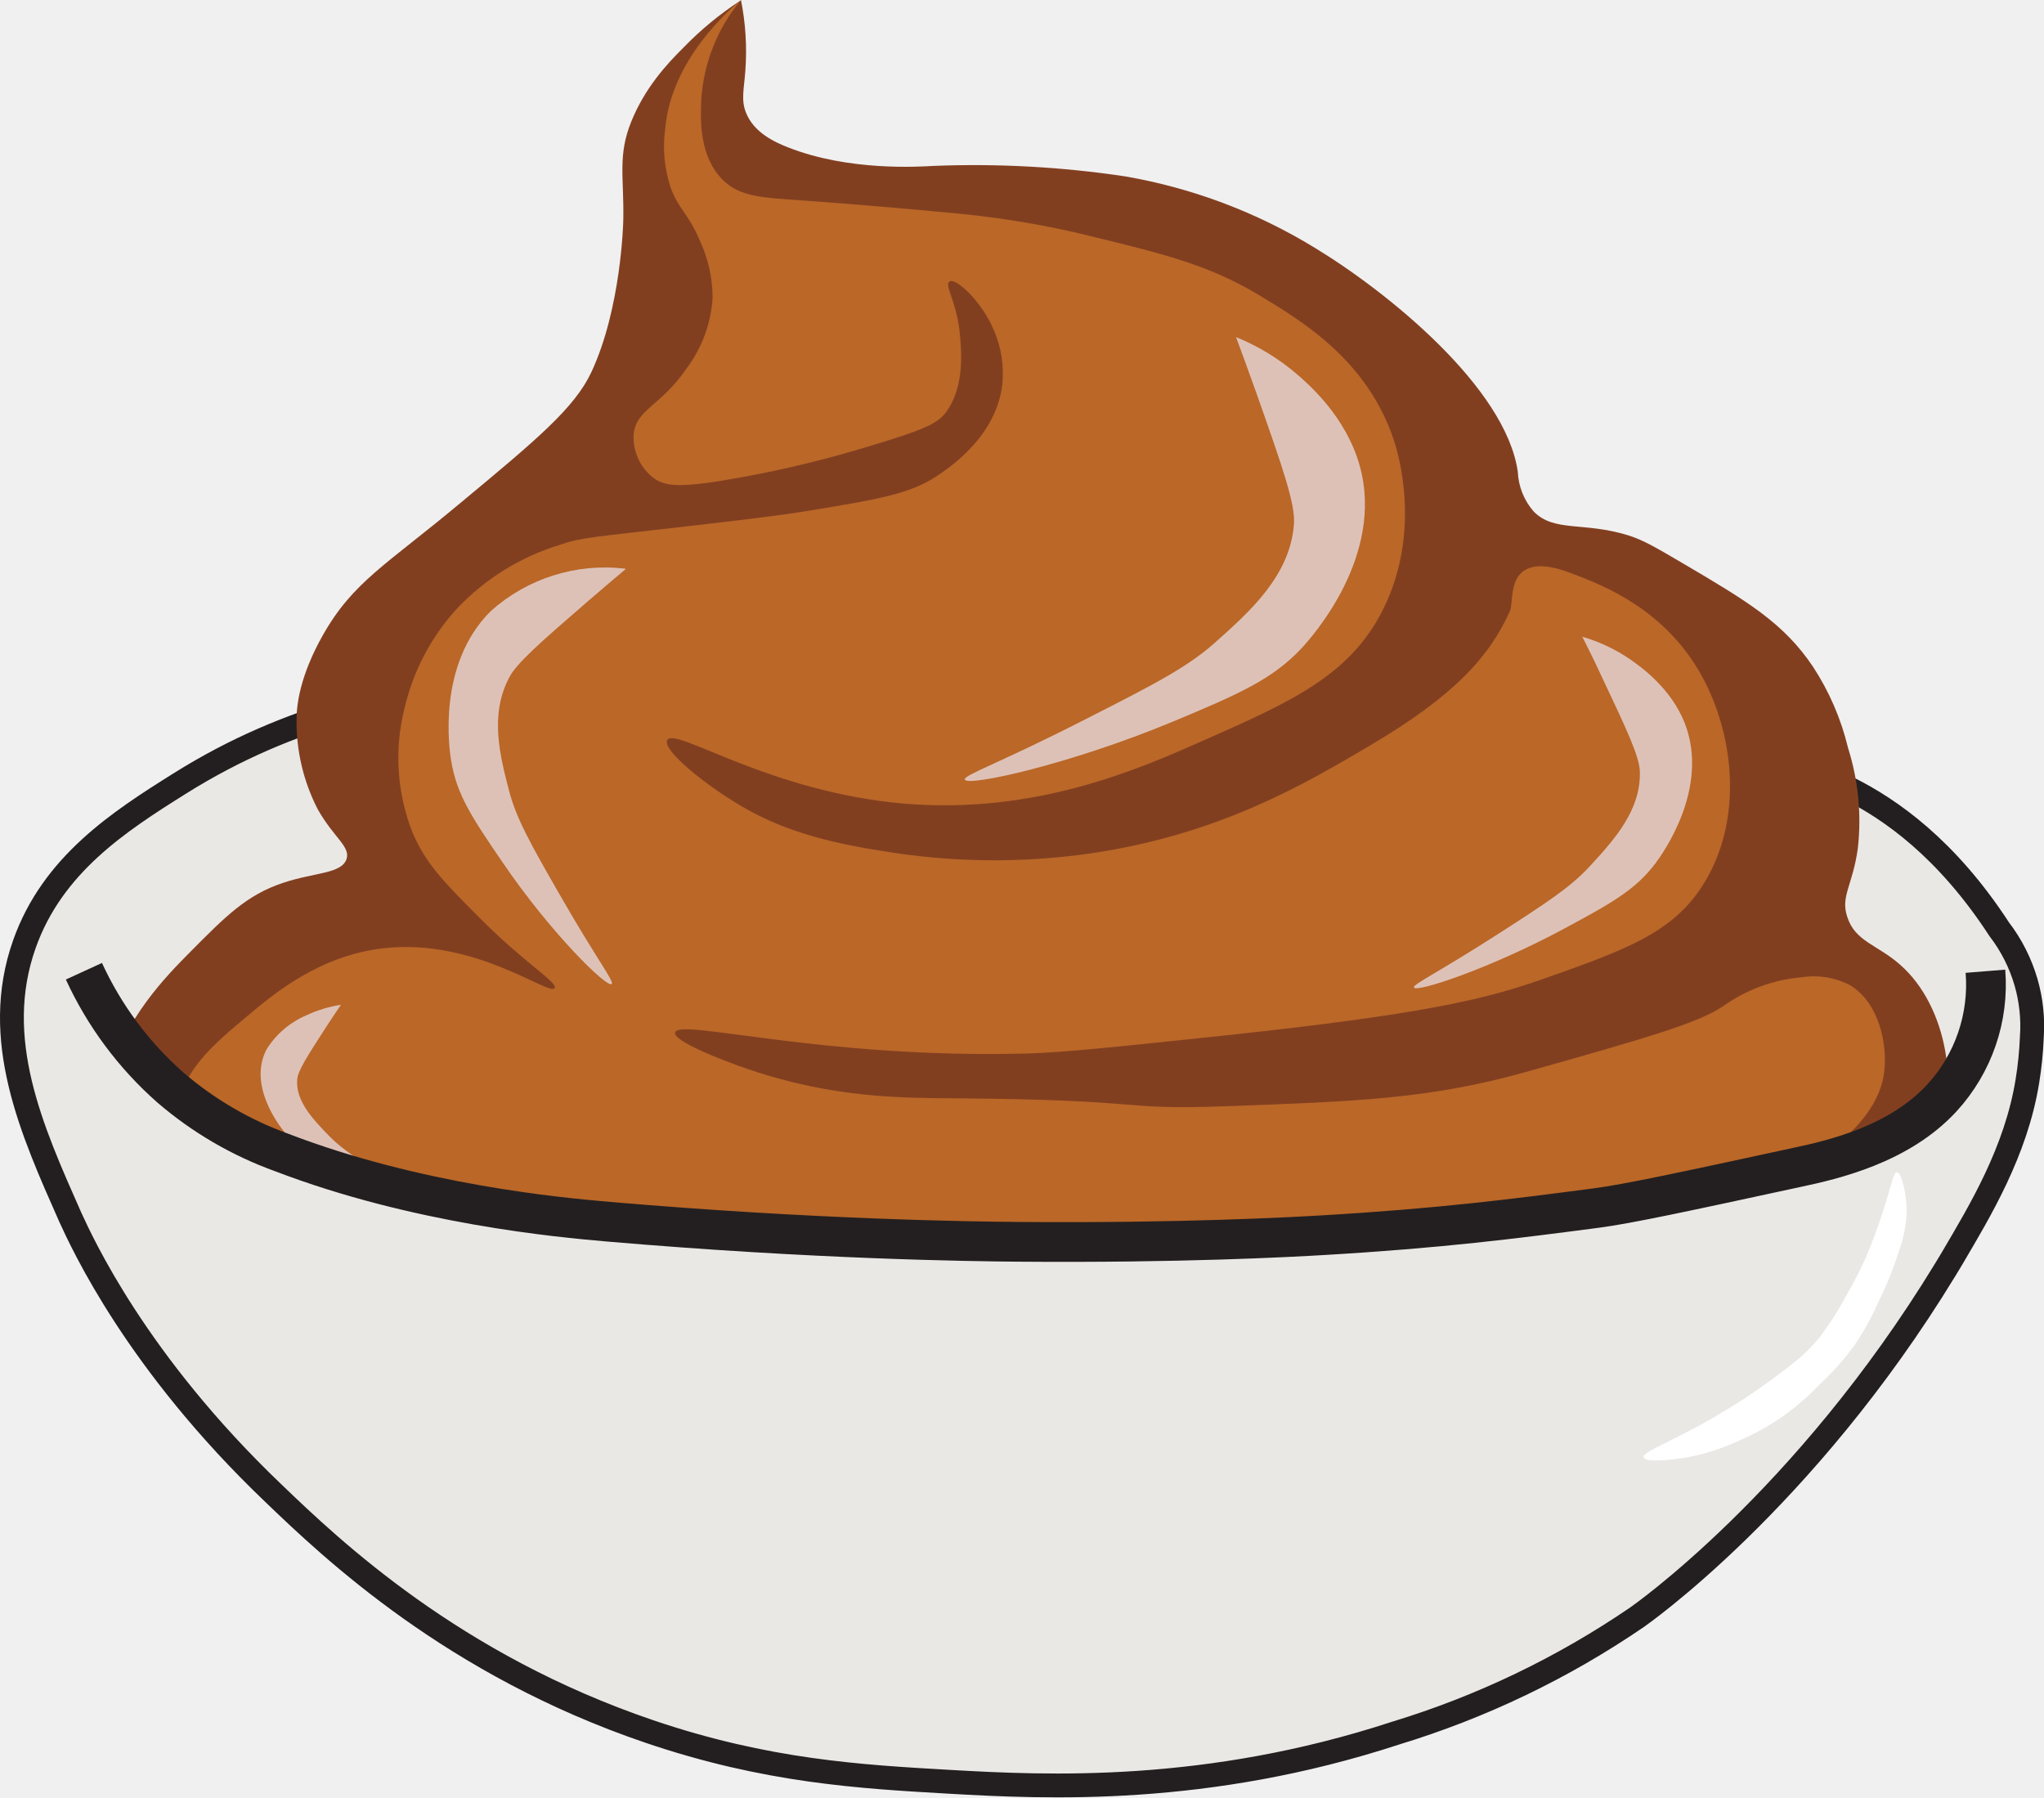
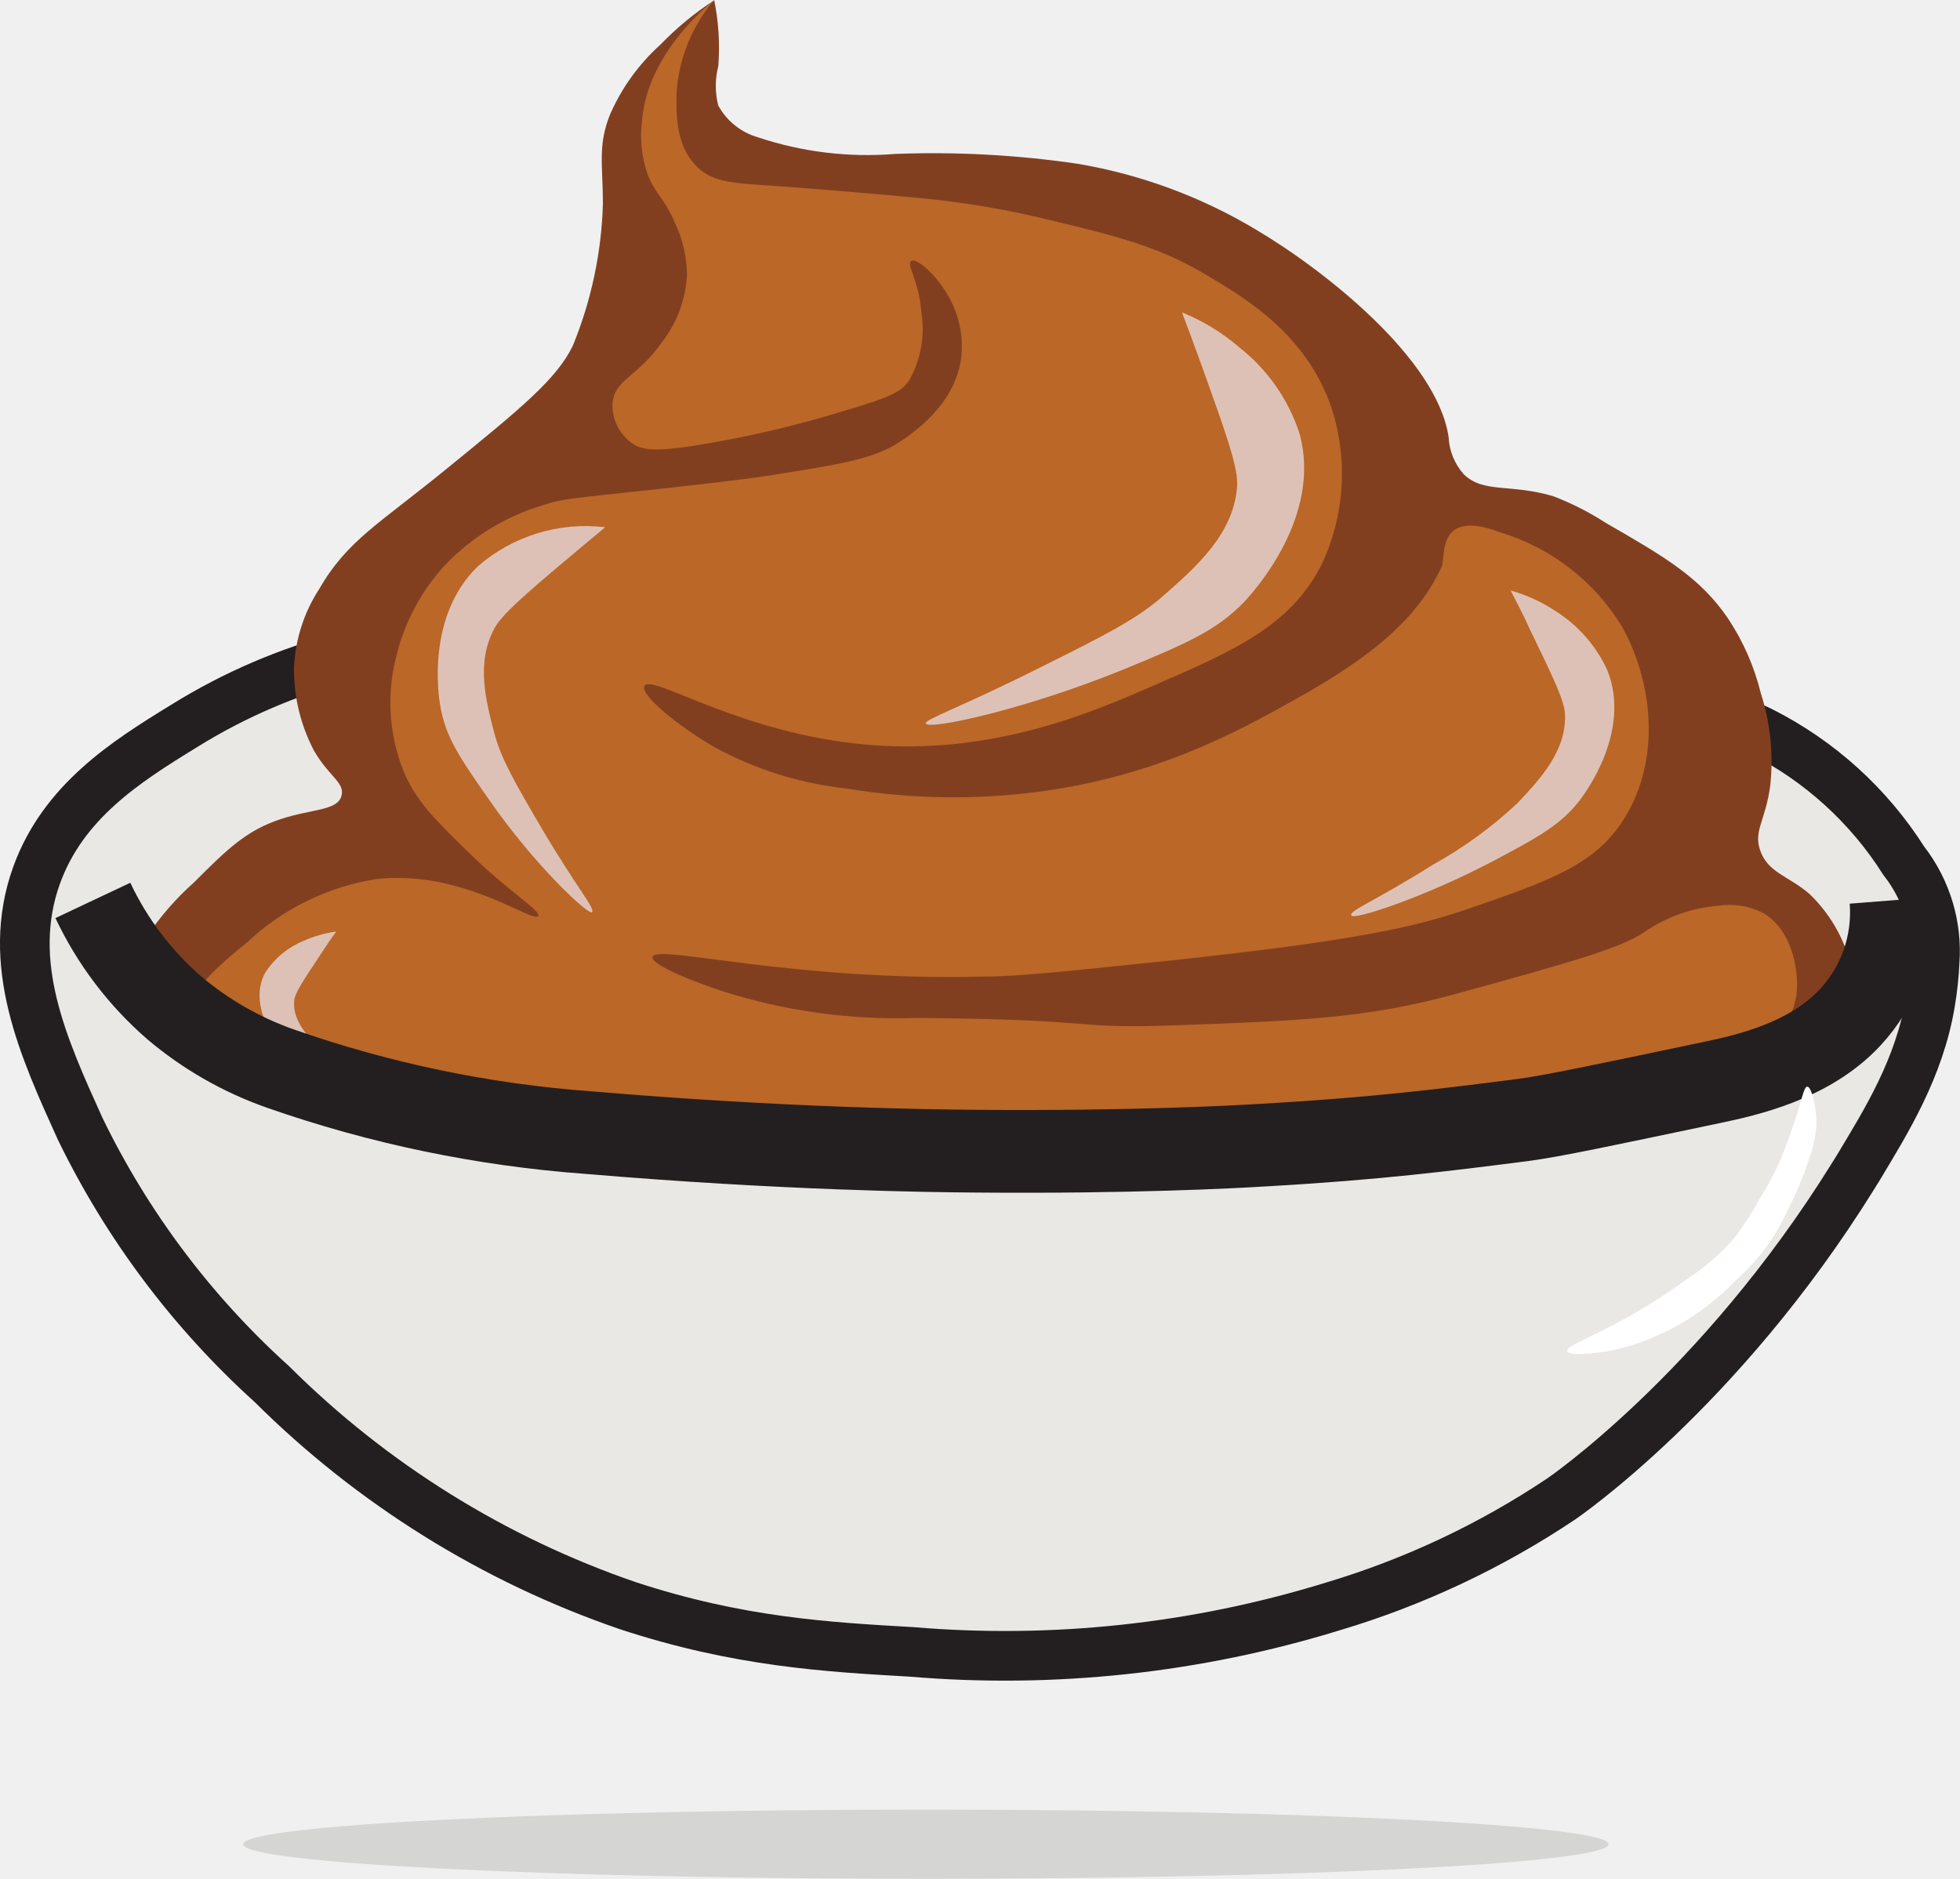
- <svg xmlns="http://www.w3.org/2000/svg" id="Layer_1" data-name="Layer 1" viewBox="0 0 257.23 226.18">
+ <svg xmlns="http://www.w3.org/2000/svg" id="Layer_1" data-name="Layer 1" viewBox="0 0 118.4 113.51">
  <defs>
-     <style>.cls-1,.cls-6{fill:#eae8e5;}.cls-1,.cls-2,.cls-7{stroke:#231f20;stroke-miterlimit:10;}.cls-1{stroke-width:3px;}.cls-2,.cls-7{fill:none;}.cls-3{fill:#823f20;}.cls-4{fill:#ba6728;}.cls-5{fill:#dec1b6;}.cls-7{stroke-width:5px;}.cls-8{fill:#fff;}</style>
+     <style>.cls-1,.cls-6{fill:#eae8e5;}.cls-1,.cls-2,.cls-7{stroke:#231f20;stroke-miterlimit:10;}.cls-1{stroke-width:3px;}.cls-2,.cls-7{fill:none;}.cls-3{fill:#823f20;}.cls-4{fill:#ba6728;}.cls-5{fill:#dec1b6;}.cls-7{stroke-width:5px;}.cls-8{fill:#fff;}.cls-9{fill:#9d9d9c;isolation:isolate;opacity:0.33;}</style>
  </defs>
-   <path class="cls-1" d="M3.07,118.81c3.54-10,11.88-15.41,19.56-20.22,14.16-8.87,27.6-11.38,42.05-13.48,26.18-3.8,40.4-5.94,64.34-5.79a327,327,0,0,1,75.92,8.86h0c0,13.92,9.51,2,27.65,11,5.36,2.67,12.42,7.64,19,17.75a20.19,20.19,0,0,1,3.38,6.68,19.89,19.89,0,0,1,.73,6.89,45.94,45.94,0,0,1-.56,5.55c-1.43,8.87-6,16.38-9.34,22.07-.07.11-.53.91-1,1.66C227,189,206,203.52,206,203.52a111.21,111.21,0,0,1-30.35,14.57c-23.82,7.8-43.9,6.83-56.17,6.13-11.19-.64-23-1.31-37.79-6.34-24.62-8.37-39.83-22.81-47.31-30-17.21-16.44-24-31.37-25.54-34.72C4,142.23-1.17,130.79,3.07,118.81Z" />
-   <path class="cls-2" d="M21.79,133.45A151.53,151.53,0,0,1,47,120.52c18-7.2,32.59-9,46-10.56,6-.7,33.35-3.67,69.79,1,17.62,2.27,32.45,4.3,50.72,12.26A147.07,147.07,0,0,1,239,137.54" />
-   <path class="cls-3" d="M93.25,0a33.09,33.09,0,0,1,.55,8.89c-.18,2.43-.57,3.72.11,5.36,1,2.43,3.54,3.63,5.3,4.31,7.63,3,16.43,2.42,18.23,2.32a128.18,128.18,0,0,1,24.19,1.32,67.85,67.85,0,0,1,23.86,9c9,5.46,24,17.51,25.52,28.17a8.14,8.14,0,0,0,2,5c2.61,2.64,6.24,1.25,11.91,3,1.9.59,3.59,1.6,7,3.6,8,4.71,12.55,7.43,16.24,12.93a32.4,32.4,0,0,1,4.41,10.22,30.53,30.53,0,0,1,1.23,12.65c-.66,4.71-2.2,6-1.33,8.61,1,3.12,3.82,3.51,6.63,6,6,5.22,7.73,16,4.31,22.87-1.73,3.45-4.64,5.56-10.94,8.61-17.12,8.3-29.83,9.95-29.83,9.95-42.79,5.54-67.61,5.63-67.61,5.63-25.21.09-37.83.13-56.34-1.66-19.17-1.85-64.08-6.18-66.74-21.13-.56-3.12.66-7.08,1.45-9.69,2.47-8,7.33-12.93,10.61-16.24,4.38-4.41,7-7.08,11.6-8.62,4-1.34,7.36-1.12,8-3,.51-1.58-1.61-2.67-3.64-6.29a24.06,24.06,0,0,1-2.65-11.27c0-1.81.41-5.47,3.31-10.61,3.81-6.74,8-8.86,17.23-16.57,9.63-8,14.45-12,16.58-16.57,3.72-8,4-18.71,4-19.22.09-5.31-.72-8,1-12.26S83.91,8.07,86,6a41.44,41.44,0,0,1,7.3-6" />
-   <path class="cls-4" d="M93.25,0a21.68,21.68,0,0,0-5,12.59c-.1,2.4-.29,7,2.66,10,2.17,2.17,4.88,2.28,10.27,2.65,0,0,7.32.49,19.55,1.65a116.59,116.59,0,0,1,17.24,3c8.65,2.12,14.26,3.5,20.55,7.29,5.45,3.29,13.57,8.19,16.9,18.23.45,1.36,3.57,11.3-1.33,21.21C169.94,85,162.48,88.3,151.58,93.13c-8.24,3.65-21.2,9.38-37.79,8-17.08-1.47-28.87-9.74-29.82-8-.67,1.24,4.75,5.62,9.28,8.28,3.61,2.13,8.5,4.25,17.56,5.64a85.24,85.24,0,0,0,26.51.33c16.15-2.38,26.92-8.74,35.13-13.59,10.54-6.22,15-11.15,17.57-16.9.41-.93-.05-3.72,1.66-5,1.37-1,3.47-.76,6.29.33,3.86,1.48,11.6,4.45,16.24,12.92,4,7.34,5.18,17.81.33,25.85-3.79,6.29-9.66,8.45-20.54,12.27-7.31,2.56-15.07,4.37-39.44,7-13.84,1.46-20.76,2.2-25.52,2.32-25.86.65-43.64-4.49-44.08-2.65-.26,1.1,6,3.53,9.28,4.64,10.61,3.62,19.29,3.59,25.85,3.64,25.35.19,20.14,1.5,34.14,1,16.51-.6,25.77-.93,37.78-4.31,14.47-4.08,21.7-6.12,24.85-8.29a20,20,0,0,1,9.95-3.64,9.78,9.78,0,0,1,6,1c3.7,2.21,4.74,7.53,4.31,10.94-.34,2.73-2.15,8.34-14.25,14.25-21,10.27-48.37,9.36-95.12,10.6-16.67.45-33.37-.35-50,.33a186.35,186.35,0,0,1-25.85-1.32c-13.58-1.53-20.4-3.63-25.19-8.95-1.43-1.59-4.46-5.06-4.31-9.61.18-5.21,4.41-8.74,8.62-12.26,3.55-3,9.21-7.7,17.23-8.62,11.58-1.33,20.93,6.1,21.55,5,.4-.73-3.9-3.2-9.62-9-4.23-4.25-6.61-6.64-8.28-10.6a25.54,25.54,0,0,1-1-15.58,28,28,0,0,1,6.63-12.59,29.77,29.77,0,0,1,12.93-8c2.71-.93,3.74-.92,15.91-2.32,10.47-1.2,13.27-1.61,15.57-2,8.33-1.36,12.57-2.08,15.91-4.3,1.63-1.09,7.54-5,8.29-11.6a13.62,13.62,0,0,0-1-6.63c-1.58-3.85-4.87-6.77-5.63-6.3s1,2.65,1.32,7c.16,1.87.52,6.2-1.65,9.28-1,1.46-2.34,2.22-9.28,4.31a143,143,0,0,1-16.24,4c-8,1.46-10,1.32-11.6,0a6.48,6.48,0,0,1-2.32-5.31c.28-3.19,3.36-3.52,6.63-8.28a16.54,16.54,0,0,0,3.31-8.95,17.16,17.16,0,0,0-1.66-7.29c-1.44-3.4-2.63-3.79-3.64-6.63a16.26,16.26,0,0,1-.67-7.29C84.44,7.47,91.94,1.08,93.25,0Z" />
-   <path class="cls-5" d="M155.55,42.42a27.75,27.75,0,0,1,7.63,4.64c1.49,1.28,6.23,5.37,7.95,11.6,3.12,11.33-6.06,21.53-7.29,22.87-3.73,4-8,5.83-16.24,9.28-13,5.4-25.88,8.22-26.18,7.29-.19-.56,4.25-2,15.24-7.62,8.45-4.29,12.75-6.5,16.24-9.61,4.41-3.93,9.47-8.45,9.94-14.92.19-2.5-1.42-7.11-4.64-16.24-1.07-3-2-5.55-2.65-7.29" />
-   <path class="cls-5" d="M199.14,80.13A21,21,0,0,1,205.19,83c1.21.85,5.07,3.53,6.83,8,3.2,8.22-2.86,16.54-3.68,17.63-2.47,3.29-5.48,5-11.4,8.18-9.26,5-18.67,8.13-19,7.46-.18-.4,3-1.85,10.78-6.86,6-3.86,9-5.83,11.38-8.43,3-3.27,6.42-7,6.27-11.9-.06-1.87-1.61-5.19-4.72-11.76-1-2.18-1.92-4-2.54-5.23" />
-   <path class="cls-5" d="M78.66,71.56a21.56,21.56,0,0,0-16.88,5.32c-6.81,6.73-5.25,17.44-5,18.86.69,4.26,2.63,7.17,6.49,12.81,6,8.82,13.12,15.81,13.71,15.28.35-.32-1.87-3.09-6.55-11.26-3.61-6.29-5.43-9.51-6.35-13-1.16-4.46-2.49-9.6,0-14.31.94-1.82,3.93-4.43,9.87-9.57,2-1.72,3.64-3.12,4.79-4.08" />
-   <path class="cls-5" d="M42.91,126.44a15.8,15.8,0,0,0-4.34,1.32,11,11,0,0,0-5,4.25c-2.44,4.56,1.64,9.72,2.19,10.4,1.67,2,3.76,3.18,7.87,5.38,6.42,3.45,13,5.79,13.22,5.42s-2.09-1.25-7.46-4.6c-4.13-2.57-6.22-3.89-7.84-5.53-2-2.06-4.37-4.43-4.15-7.23.08-1.09,1.25-2.91,3.59-6.53.78-1.2,1.45-2.19,1.92-2.88" />
-   <path class="cls-6" d="M8.85,129.34a70.2,70.2,0,0,0,1.37,11c8,39.28,47.54,60.36,56.51,65.15,38.57,20.58,77.38,15.12,95.53,9.9.69-.2,3.79-1.1,8-2.59,11.05-3.93,34-12.4,53.78-33.79a123.34,123.34,0,0,0,20.68-31c5-10.2,7.86-19.11,7.24-19.4s-2.38,5-7.49,9.44c-3,2.59-5.92,3.68-13.28,5.75a250.42,250.42,0,0,1-28.47,6.64c-6.51,1.12-12,1.85-15.44,2.29-4.15.55-8.22,1.08-13.28,1.54-7.8.7-9.12.43-23.36,1.14-9.41.48-9.84.65-15.07.77-7,.16-7.64-.11-16.08-.13-15.5,0-19.13.89-30.13,0-1.36-.11-4.83-.41-9.32-1-7.19-1-11-2-19.4-3.57-10.83-2.09-9.39-1.42-14.43-2.56-10.08-2.27-17.41-3.93-24.38-8.93A41.81,41.81,0,0,1,8.51,123.71" />
-   <path class="cls-7" d="M10.56,122.22a44,44,0,0,0,10.89,14.64,44.89,44.89,0,0,0,14,8.17c17,6.52,34.85,8.17,41.12,8.71,26,2.23,45.57,2.48,51.54,2.53,20.5.17,34.4-.6,38.33-.83,14.84-.87,24.15-2.07,34.38-3.41,4.06-.53,11.11-2.05,25.2-5.1,4.74-1,13-2.92,18.39-8.8a21.08,21.08,0,0,0,5.45-15.91" />
-   <path class="cls-8" d="M234.65,158.59c.22-.48.83-1.85,1.71-4.34,1.72-4.92,1.85-6.74,2.38-6.73s1.31,2.86,1.19,5.45a17.1,17.1,0,0,1-1,4.6,43.55,43.55,0,0,1-2.55,6.29,34.28,34.28,0,0,1-2.9,5.28,33.27,33.27,0,0,1-4.34,4.94,34.14,34.14,0,0,1-4.68,4.08,31,31,0,0,1-5.87,3.24,26.4,26.4,0,0,1-6.3,2c-1.57.27-5.26.72-5.45,0s3.21-1.76,9.11-5.2a75.84,75.84,0,0,0,6.73-4.39c3.05-2.25,4.66-3.46,6.38-5.62a40.4,40.4,0,0,0,3.4-5.36A46.83,46.83,0,0,0,234.65,158.59Z" />
+   <path class="cls-1" d="M2.21,52.88c1.61-4.45,5.39-6.86,8.88-9,6.43-4,12.53-5.06,19.09-6,11.88-1.69,18.33-2.64,29.2-2.58a151.37,151.37,0,0,1,34.46,4h0c0,6.19,4.31.89,12.55,4.89A21.87,21.87,0,0,1,115,52a8.91,8.91,0,0,1,1.54,3,8.79,8.79,0,0,1,.33,3.06,20.27,20.27,0,0,1-.26,2.47c-.65,4-2.72,7.29-4.24,9.83,0,0-.24.4-.45.73-8.08,13-17.61,19.47-17.61,19.47a51,51,0,0,1-13.78,6.49A67.23,67.23,0,0,1,55.05,99.8C50,99.51,44.61,99.21,37.9,97A56.49,56.49,0,0,1,16.42,83.62,50.49,50.49,0,0,1,4.83,68.17C2.63,63.3.29,58.21,2.21,52.88Z" />
+   <path class="cls-2" d="M10.71,59.4a68.46,68.46,0,0,1,11.44-5.76c8.17-3.2,14.79-4,20.88-4.7a136.65,136.65,0,0,1,31.68.45c8,1,14.72,1.91,23,5.45a66.81,66.81,0,0,1,11.57,6.38" />
+   <path class="cls-3" d="M43.14,0a14.21,14.21,0,0,1,.25,4,4.78,4.78,0,0,0,0,2.38,4,4,0,0,0,2.41,1.92,20.84,20.84,0,0,0,8.27,1,60.17,60.17,0,0,1,11,.59,31,31,0,0,1,10.83,4C80,16.32,86.82,21.68,87.51,26.42a3.61,3.61,0,0,0,.91,2.23c1.19,1.17,2.83.56,5.41,1.33A17,17,0,0,1,97,31.59c3.63,2.09,5.69,3.3,7.37,5.75a14.36,14.36,0,0,1,2,4.55,13.44,13.44,0,0,1,.56,5.63c-.3,2.1-1,2.67-.61,3.83.46,1.39,1.74,1.57,3,2.67a9.07,9.07,0,0,1,2,10.18c-.79,1.54-2.11,2.48-5,3.83a49.38,49.38,0,0,1-13.54,4.43A278.24,278.24,0,0,1,62.11,75c-11.45,0-17.17.06-25.57-.74-8.71-.82-29.09-2.75-30.3-9.4a10.1,10.1,0,0,1,.66-4.32,17.2,17.2,0,0,1,4.82-7.23c2-2,3.17-3.15,5.26-3.83,1.82-.6,3.34-.5,3.63-1.34s-.73-1.19-1.65-2.8a10.55,10.55,0,0,1-1.2-5,9.49,9.49,0,0,1,1.5-4.72c1.73-3,3.63-3.95,7.82-7.38,4.37-3.56,6.56-5.34,7.53-7.37a24.43,24.43,0,0,0,1.81-8.56c0-2.36-.33-3.56.46-5.46a12.31,12.31,0,0,1,3-4.14A18.6,18.6,0,0,1,43.17,0" />
+   <path class="cls-4" d="M43.14,0a9.62,9.62,0,0,0-2.27,5.6c0,1.07-.13,3.12,1.21,4.45,1,1,2.22,1,4.66,1.18,0,0,3.33.22,8.88.74a54.59,54.59,0,0,1,7.82,1.33c3.93.95,6.47,1.56,9.33,3.25,2.47,1.46,6.16,3.64,7.67,8.11a12.87,12.87,0,0,1-.6,9.44c-1.89,3.73-5.27,5.2-10.22,7.35C65.88,43.07,60,45.62,52.47,45c-7.76-.65-13.11-4.33-13.54-3.56-.3.55,2.16,2.5,4.21,3.69a21.52,21.52,0,0,0,8,2.51,39.52,39.52,0,0,0,12,.14c7.33-1.06,12.21-3.89,15.94-6,4.78-2.76,6.81-5,8-7.52.18-.41,0-1.65.75-2.22.62-.45,1.57-.34,2.85.14A13,13,0,0,1,98,37.89c1.82,3.27,2.36,7.93.15,11.51-1.72,2.8-4.38,3.76-9.32,5.46C85.55,56,82,56.81,71,58c-6.28.65-9.42,1-11.58,1-11.74.29-19.81-2-20-1.18-.12.49,2.72,1.57,4.21,2.06a34.78,34.78,0,0,0,11.74,1.62c11.5.09,9.14.67,15.49.45,7.49-.27,11.7-.41,17.15-1.92,6.57-1.81,9.85-2.72,11.28-3.69a9.16,9.16,0,0,1,4.51-1.62,4.52,4.52,0,0,1,2.73.45c1.68,1,2.15,3.35,2,4.87-.15,1.21-1,3.71-6.46,6.34C92.44,71,80,70.55,58.8,71.11c-7.56.2-15.14-.16-22.69.14a86.71,86.71,0,0,1-11.73-.58c-6.17-.69-9.26-1.62-11.44-4A6.24,6.24,0,0,1,11,62.4c.08-2.31,2-3.89,3.91-5.45a14.75,14.75,0,0,1,7.82-3.84c5.25-.59,9.5,2.72,9.78,2.23.18-.33-1.77-1.43-4.37-4-1.92-1.89-3-2.95-3.75-4.72a11.12,11.12,0,0,1-.46-6.93,12.4,12.4,0,0,1,3-5.6,13.54,13.54,0,0,1,5.87-3.57c1.23-.41,1.7-.4,7.22-1,4.75-.53,6-.71,7.07-.89,3.78-.6,5.7-.92,7.22-1.91.74-.49,3.42-2.23,3.76-5.16a6,6,0,0,0-.45-3c-.72-1.71-2.21-3-2.56-2.8s.46,1.18.6,3.12A6.29,6.29,0,0,1,54.91,23c-.45.65-1.06,1-4.21,1.91a64.29,64.29,0,0,1-7.37,1.78c-3.63.65-4.54.59-5.27,0A2.84,2.84,0,0,1,37,24.34c.13-1.42,1.53-1.57,3-3.68a7.28,7.28,0,0,0,1.5-4,7.44,7.44,0,0,0-.75-3.24c-.65-1.52-1.19-1.69-1.65-2.95a7.18,7.18,0,0,1-.31-3.25C39.14,3.32,42.55.48,43.14,0Z" />
+   <path class="cls-5" d="M71.42,18.88A12.52,12.52,0,0,1,74.88,21a10.9,10.9,0,0,1,3.61,5.16c1.42,5-2.75,9.58-3.31,10.18-1.69,1.78-3.63,2.59-7.37,4.13-5.9,2.4-11.74,3.66-11.88,3.24-.09-.25,1.93-.89,6.92-3.39,3.83-1.91,5.78-2.89,7.37-4.28,2-1.75,4.3-3.76,4.51-6.64.09-1.11-.65-3.16-2.11-7.23-.48-1.33-.9-2.47-1.2-3.24" />
+   <path class="cls-5" d="M91.2,35.66A9.59,9.59,0,0,1,94,36.94a8.32,8.32,0,0,1,3.1,3.56c1.45,3.66-1.3,7.36-1.67,7.85-1.12,1.46-2.49,2.22-5.17,3.64-4.21,2.22-8.48,3.62-8.63,3.32s1.36-.82,4.9-3.05a25.58,25.58,0,0,0,5.16-3.76c1.36-1.45,2.91-3.11,2.85-5.29,0-.83-.73-2.31-2.15-5.24-.45-1-.87-1.78-1.15-2.32" />
+   <path class="cls-5" d="M36.52,31.85a9.91,9.91,0,0,0-7.66,2.37c-3.09,3-2.38,7.76-2.27,8.39.31,1.9,1.19,3.19,2.95,5.7,2.72,3.93,6,7,6.22,6.8s-.85-1.37-3-5c-1.64-2.8-2.47-4.23-2.89-5.78-.52-2-1.13-4.28,0-6.37.43-.81,1.79-2,4.48-4.26.91-.77,1.66-1.39,2.18-1.82" />
+   <path class="cls-5" d="M20.3,56.28a7.34,7.34,0,0,0-2,.58,5,5,0,0,0-2.27,1.89c-1.11,2,.74,4.33,1,4.63a11.23,11.23,0,0,0,3.57,2.4c2.92,1.53,5.9,2.58,6,2.41s-.95-.56-3.38-2a19,19,0,0,1-3.56-2.46c-.91-.92-2-2-1.89-3.22,0-.48.57-1.29,1.63-2.9.36-.54.66-1,.88-1.28" />
+   <path class="cls-6" d="M4.84,57.57a29.87,29.87,0,0,0,.62,4.89C9.09,79.94,27,89.33,31.11,91.46c17.5,9.16,35.12,6.73,43.36,4.41.31-.09,1.72-.49,3.63-1.16,5-1.75,15.43-5.52,24.41-15a55,55,0,0,0,9.38-13.79c2.27-4.54,3.57-8.51,3.29-8.64s-1.08,2.23-3.4,4.2c-1.36,1.16-2.69,1.64-6,2.56a116.19,116.19,0,0,1-12.92,3c-3,.5-5.45.82-7,1-1.88.24-3.73.48-6,.68-3.54.31-4.14.19-10.6.51-4.27.21-4.46.29-6.84.34-3.18.07-3.47-.05-7.3-.06-7,0-8.68.4-13.67,0-.62,0-2.19-.18-4.23-.44-3.27-.45-5-.89-8.81-1.59-4.91-.93-4.26-.63-6.55-1.14-4.57-1-7.9-1.75-11.06-4a18.71,18.71,0,0,1-6.05-7.25" />
+   <path class="cls-7" d="M5.61,54.4a19.78,19.78,0,0,0,4.94,6.51,20.43,20.43,0,0,0,6.36,3.64,72.2,72.2,0,0,0,18.66,3.88c11.8,1,20.69,1.1,23.4,1.12,9.3.08,15.61-.26,17.39-.37,6.74-.38,11-.92,15.61-1.51,1.84-.24,5-.92,11.44-2.27,2.15-.45,5.9-1.3,8.34-3.92a9.29,9.29,0,0,0,2.48-7.08" />
+   <path class="cls-8" d="M107.32,70.58c.1-.21.38-.82.78-1.93.78-2.19.84-3,1.08-3s.59,1.27.54,2.42a7.61,7.61,0,0,1-.46,2,18.94,18.94,0,0,1-1.15,2.8,15,15,0,0,1-1.32,2.35,14.68,14.68,0,0,1-2,2.2,16,16,0,0,1-2.12,1.82A14.94,14.94,0,0,1,100,80.74a12.33,12.33,0,0,1-2.86.89c-.71.12-2.38.32-2.47,0s1.46-.79,4.13-2.32a32.35,32.35,0,0,0,3.06-2,13.72,13.72,0,0,0,2.9-2.5,18.71,18.71,0,0,0,1.54-2.39A21.17,21.17,0,0,0,107.32,70.58Z" />
+   <ellipse class="cls-9" cx="55.93" cy="111.42" rx="41.24" ry="2.09" />
</svg>
